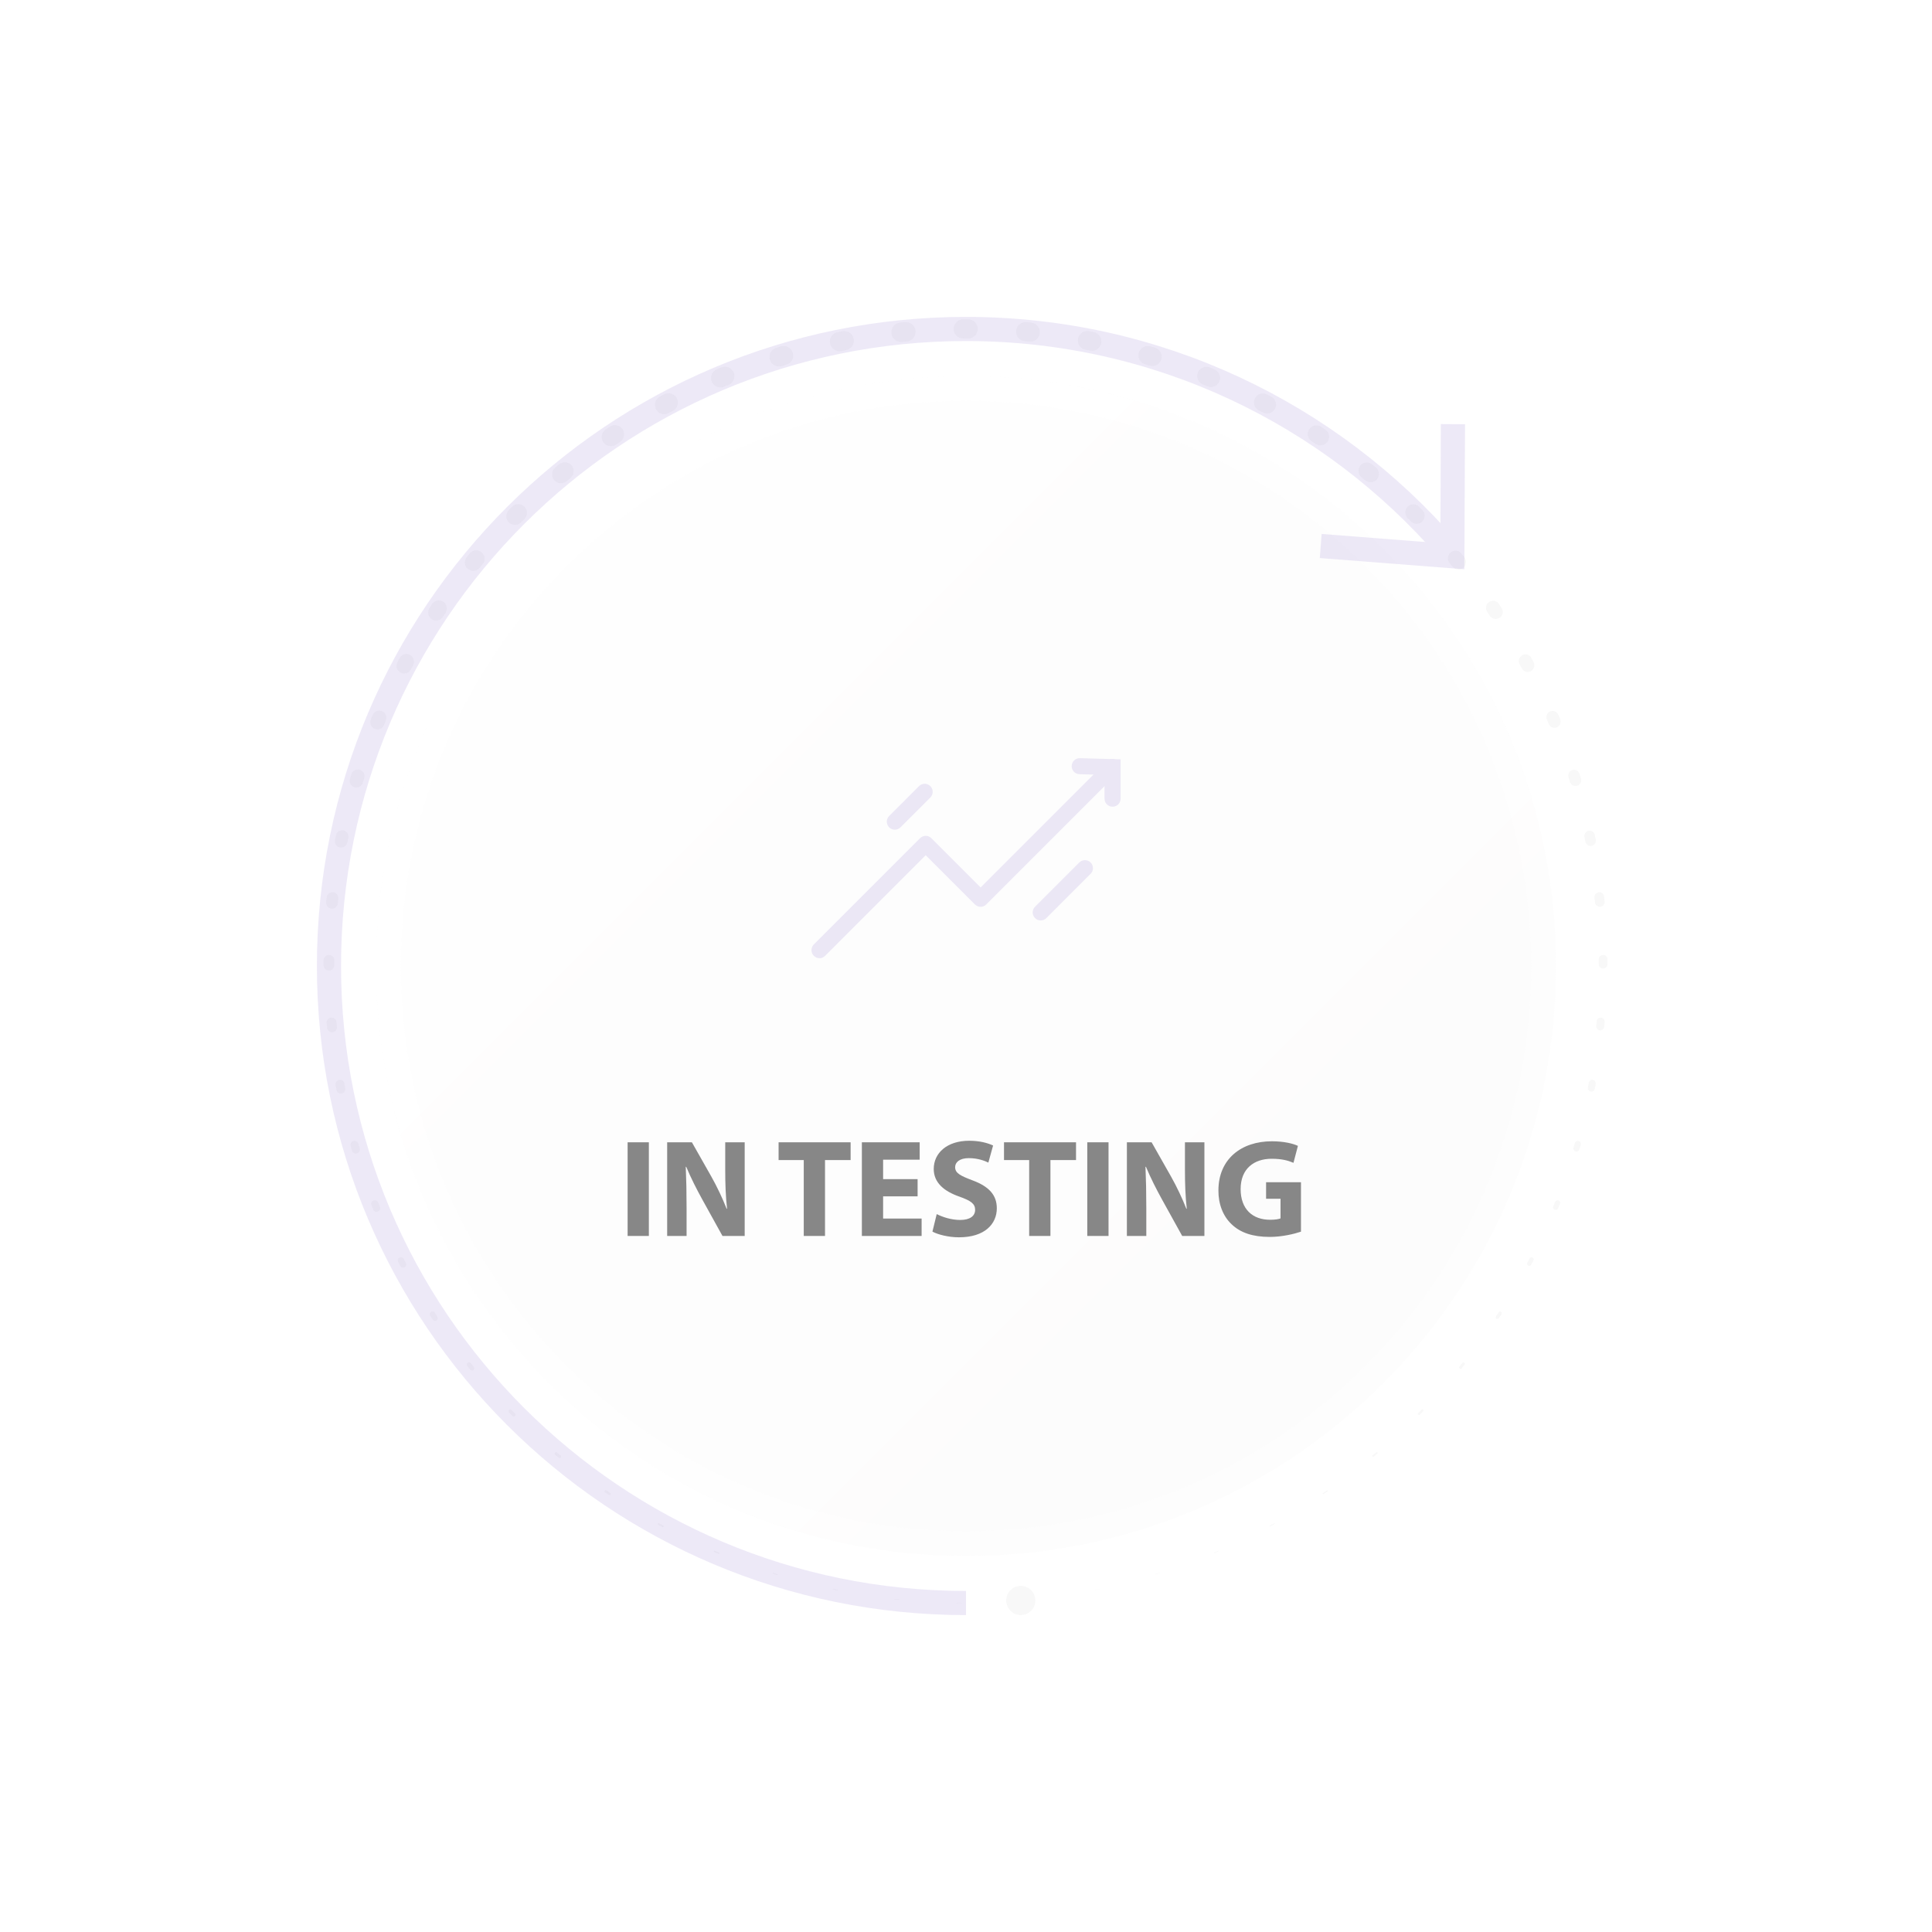
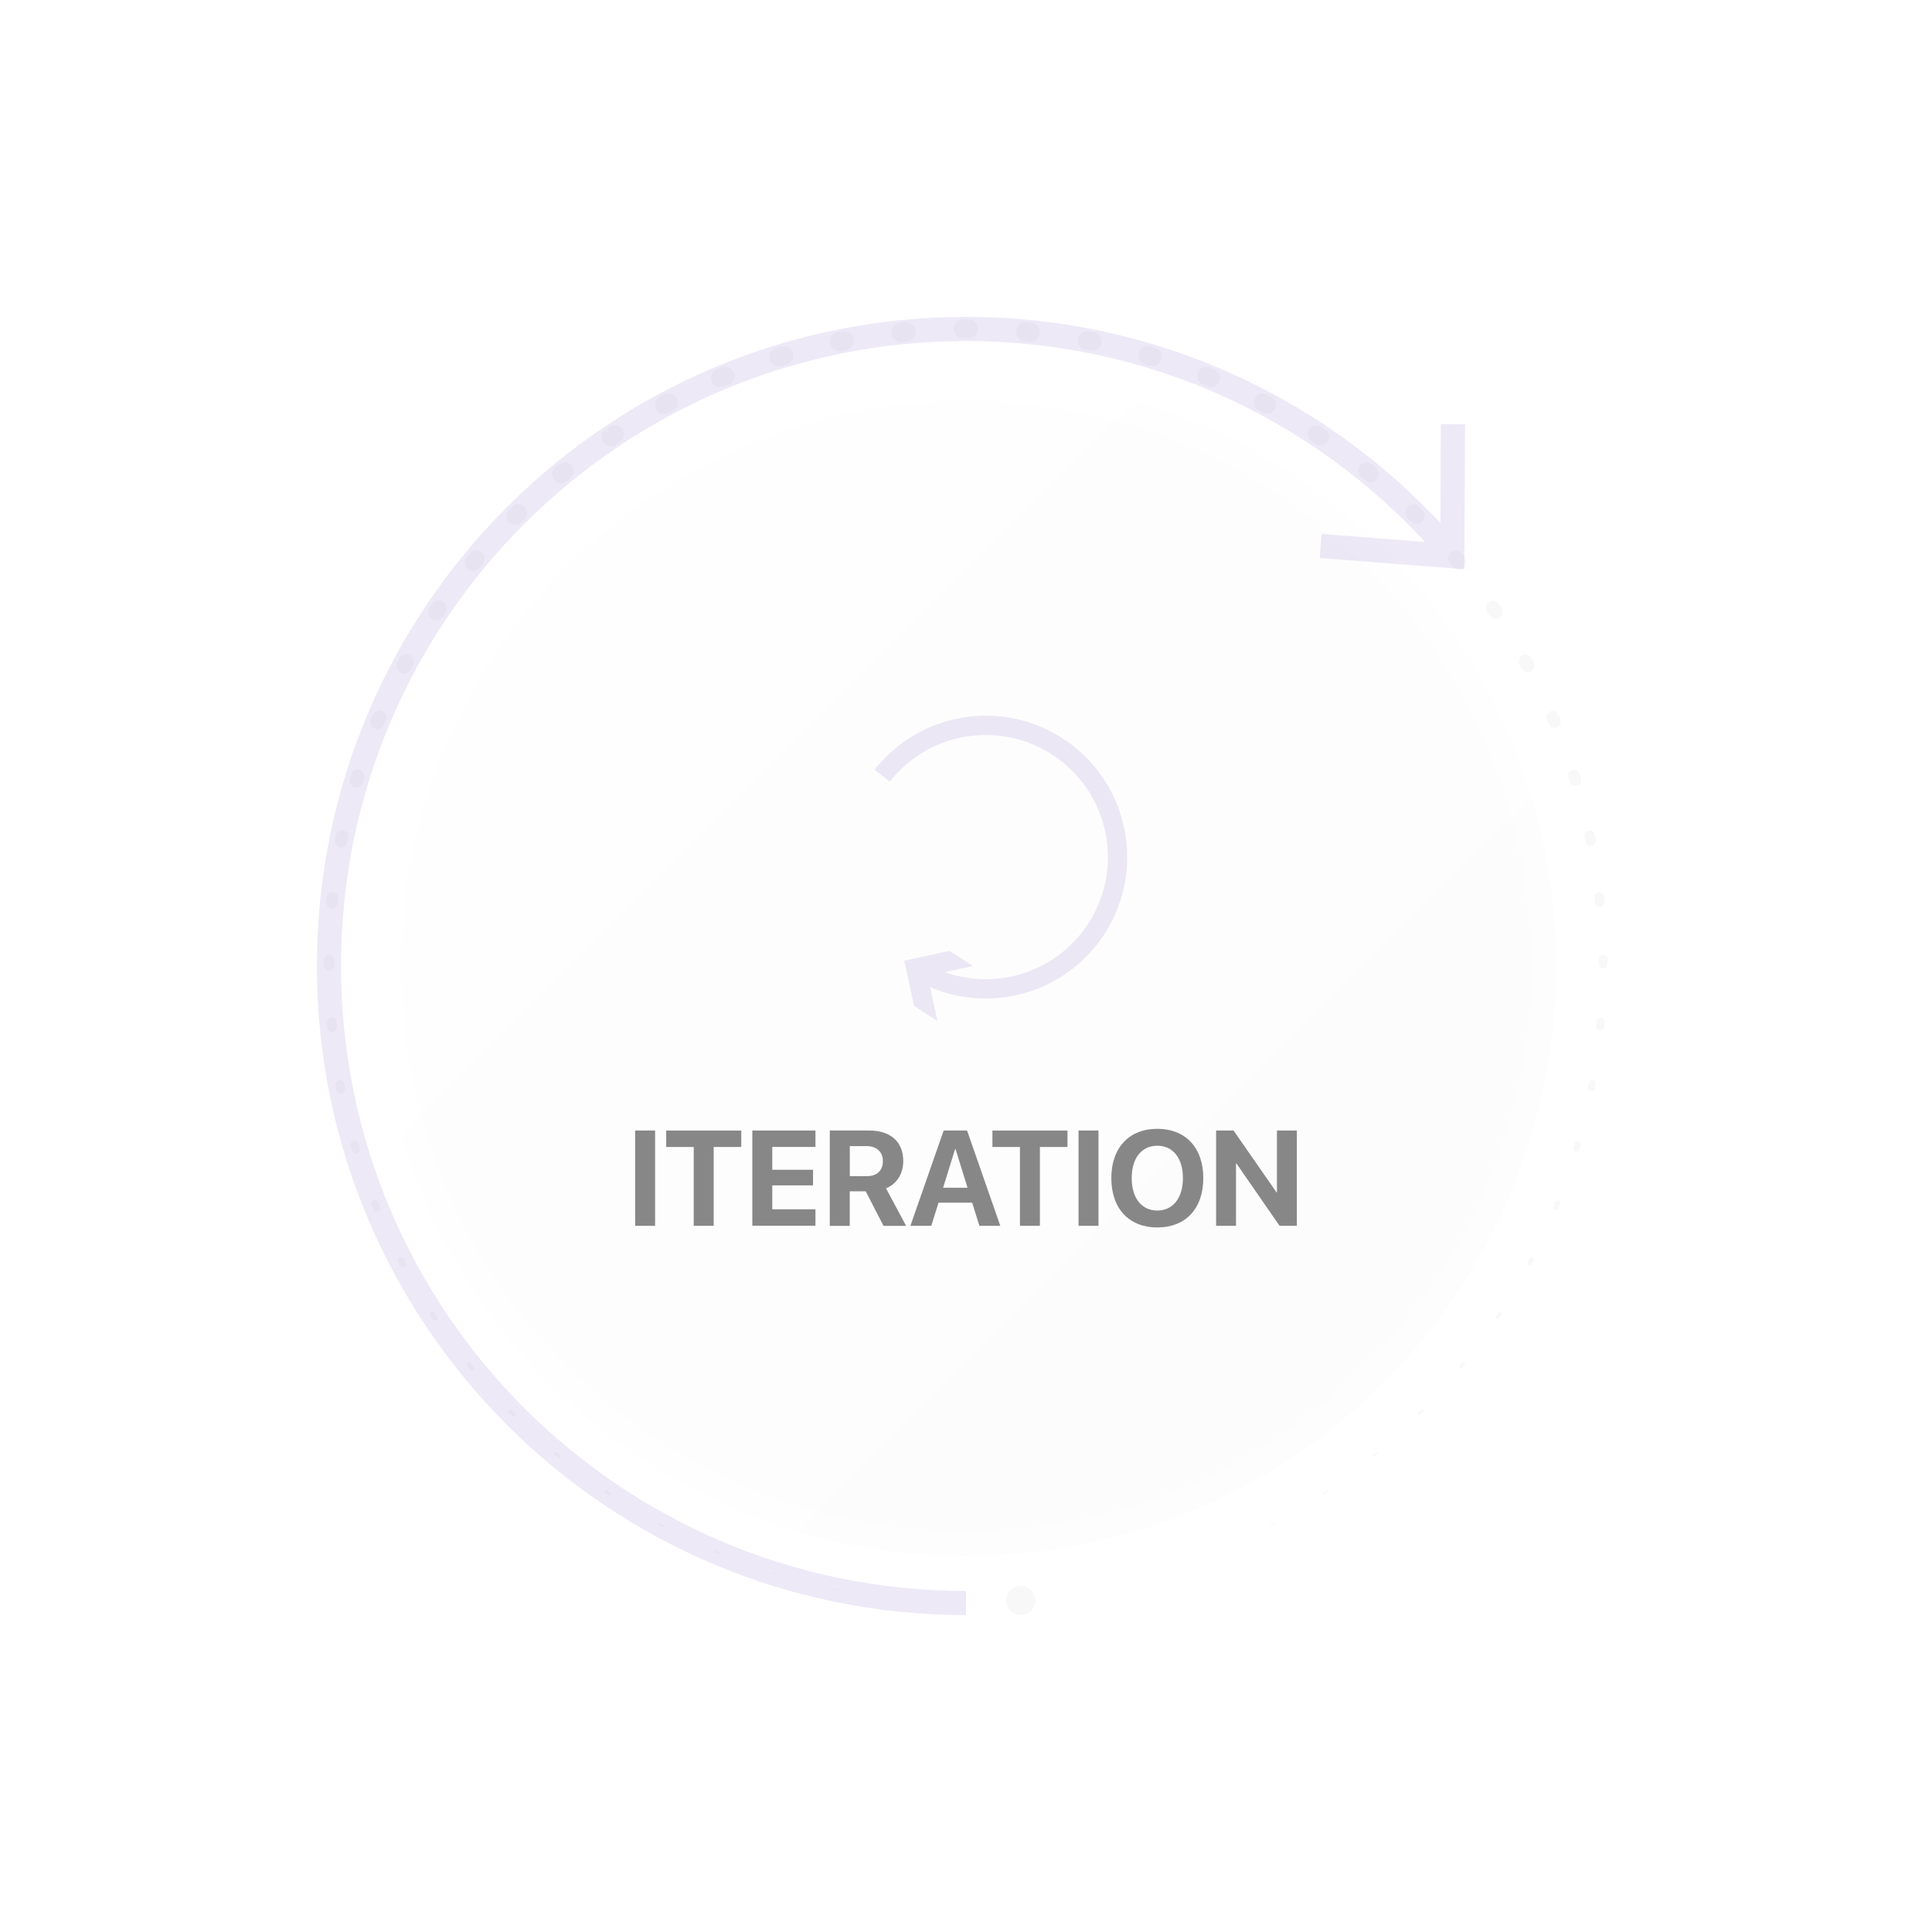
<svg xmlns="http://www.w3.org/2000/svg" id="Layer_1" viewBox="0 0 400 400">
  <defs>
-     <style>.cls-1{fill:#f9f9f9;}.cls-1,.cls-2,.cls-3{opacity:.1;}.cls-4{fill:#b3b3b3;}.cls-5{fill:#878787;}.cls-6{fill:#4c22b2;}.cls-7{fill:none;stroke:#4c22b2;stroke-miterlimit:10;stroke-width:5px;}.cls-3{fill:url(#linear-gradient);}</style>
-     <linearGradient id="linear-gradient" x1="453.04" y1="113.62" x2="280.28" y2="286.38" gradientTransform="translate(566.66) rotate(-180) scale(1 -1)" gradientUnits="userSpaceOnUse">
+     <style>.cls-1{fill:#f9f9f9;}.cls-1,.cls-2,.cls-3{opacity:.1;}.cls-4{fill:#b3b3b3;}.cls-5{fill:#878787;}.cls-6{fill:#4c22b2;}.cls-7{stroke-width:5px;}.cls-7,.cls-8{fill:none;stroke:#4c22b2;stroke-miterlimit:10;}.cls-3{fill:url(#linear-gradient);}.cls-8{stroke-width:4px;}</style>
+     <linearGradient id="linear-gradient" x1="-1360.96" y1="113.62" x2="-1533.72" y2="286.38" gradientTransform="translate(-1247.34) rotate(-180) scale(1 -1)" gradientUnits="userSpaceOnUse">
      <stop offset="0" stop-color="#fff" />
      <stop offset="1" stop-color="#ebeaea" />
    </linearGradient>
  </defs>
  <path class="cls-3" d="M77.84,200c0,67.47,54.69,122.16,122.16,122.16s122.16-54.69,122.16-122.16c0-47.78-27.43-89.15-67.41-109.23-8.38-4.21-17.31-7.48-26.65-9.68-9.02-2.13-18.43-3.25-28.1-3.25-67.47,0-122.16,54.69-122.16,122.16Z" />
  <circle class="cls-1" cx="200" cy="200" r="117.04" transform="translate(-82.84 200) rotate(-45)" />
-   <g class="cls-2">
-     <path class="cls-6" d="M230.34,167.02c-.92,0-1.66-.74-1.66-1.66v-4.92l-5.19-.15c-.92-.03-1.64-.79-1.61-1.71,.03-.92,.78-1.64,1.71-1.61l8.42,.24v8.15c0,.92-.74,1.66-1.66,1.66Z" />
-     <path class="cls-6" d="M185.26,171.78c-.43,0-.85-.16-1.17-.49-.65-.65-.65-1.7,0-2.35l6.18-6.18c.65-.65,1.7-.65,2.35,0,.65,.65,.65,1.7,0,2.35l-6.18,6.18c-.32,.32-.75,.49-1.17,.49Z" />
-     <path class="cls-6" d="M215.46,190.57c-.43,0-.85-.16-1.17-.49-.65-.65-.65-1.7,0-2.35l9.16-9.16c.65-.65,1.7-.65,2.35,0,.65,.65,.65,1.7,0,2.35l-9.16,9.16c-.32,.32-.75,.49-1.17,.49Z" />
-     <path class="cls-6" d="M169.66,198.38c-.43,0-.85-.16-1.17-.49-.65-.65-.65-1.7,0-2.35l22-22c.65-.65,1.7-.65,2.35,0l10.19,10.19,26.12-26.12c.65-.65,1.7-.65,2.35,0,.65,.65,.65,1.7,0,2.35l-27.3,27.3c-.65,.65-1.7,.65-2.35,0l-10.19-10.19-20.83,20.83c-.32,.32-.75,.49-1.17,.49Z" />
-   </g>
-   <g>
-     <path class="cls-5" d="M134.34,236.5v19.39h-4.4v-19.39h4.4Z" />
-     <path class="cls-5" d="M138.13,255.89v-19.39h5.12l4.03,7.11c1.15,2.04,2.3,4.46,3.16,6.65h.09c-.29-2.56-.38-5.18-.38-8.09v-5.67h4.03v19.39h-4.6l-4.14-7.48c-1.15-2.07-2.42-4.57-3.37-6.85l-.09,.03c.11,2.56,.17,5.3,.17,8.46v5.84h-4.03Z" />
-     <path class="cls-5" d="M166.41,240.18h-5.21v-3.68h14.91v3.68h-5.3v15.71h-4.4v-15.71Z" />
-     <path class="cls-5" d="M189.98,247.69h-7.14v4.6h7.97v3.6h-12.37v-19.39h11.97v3.6h-7.57v4.03h7.14v3.57Z" />
-     <path class="cls-5" d="M193.95,251.37c1.18,.6,2.99,1.21,4.86,1.21,2.02,0,3.08-.83,3.08-2.1s-.92-1.9-3.25-2.73c-3.22-1.12-5.32-2.91-5.32-5.73,0-3.31,2.76-5.84,7.34-5.84,2.19,0,3.8,.46,4.95,.98l-.98,3.54c-.78-.37-2.16-.92-4.06-.92s-2.82,.86-2.82,1.87c0,1.24,1.09,1.78,3.6,2.73,3.42,1.27,5.03,3.05,5.03,5.78,0,3.25-2.5,6.01-7.83,6.01-2.21,0-4.4-.58-5.5-1.18l.89-3.63Z" />
-     <path class="cls-5" d="M213.08,240.18h-5.21v-3.68h14.91v3.68h-5.3v15.71h-4.4v-15.71Z" />
-     <path class="cls-5" d="M229.51,236.5v19.39h-4.4v-19.39h4.4Z" />
-     <path class="cls-5" d="M233.31,255.89v-19.39h5.12l4.03,7.11c1.15,2.04,2.3,4.46,3.16,6.65h.09c-.29-2.56-.38-5.18-.38-8.09v-5.67h4.03v19.39h-4.6l-4.14-7.48c-1.15-2.07-2.42-4.57-3.37-6.85l-.09,.03c.11,2.56,.17,5.3,.17,8.46v5.84h-4.03Z" />
-     <path class="cls-5" d="M269.36,255c-1.35,.46-3.91,1.09-6.48,1.09-3.54,0-6.1-.89-7.89-2.62-1.78-1.67-2.76-4.2-2.73-7.05,.03-6.45,4.72-10.13,11.08-10.13,2.5,0,4.43,.49,5.38,.95l-.92,3.51c-1.06-.46-2.39-.84-4.52-.84-3.66,0-6.42,2.07-6.42,6.27s2.5,6.36,6.1,6.36c1.01,0,1.81-.12,2.16-.29v-4.06h-2.99v-3.42h7.22v10.22Z" />
-   </g>
  <g class="cls-2">
    <g>
      <polygon class="cls-4" points="211.5 331.39 211 331.43 210.99 331.43 211 331.42 211 331.42 211.5 331.38 211.5 331.38 211.5 331.39" />
      <path class="cls-4" d="M199.09,331.92h-.99s-.02-.02-.02-.03c0-.01,.01-.02,.02-.02h.99s.02,.02,.02,.03c0,.01-.01,.02-.02,.02Z" />
      <path class="cls-4" d="M186.21,331.23l-.99-.1s-.04-.02-.04-.05c0-.02,.02-.04,.05-.04h0l.99,.11s.04,.02,.04,.05c0,.02-.02,.04-.05,.04Z" />
      <path class="cls-4" d="M173.45,329.28l-.97-.2s-.05-.04-.05-.07c0-.03,.04-.05,.07-.05h0l.97,.2s.05,.04,.05,.07c0,.03-.04,.05-.07,.05Z" />
      <path class="cls-4" d="M160.95,326.09l-.95-.3s-.07-.06-.05-.1c.01-.04,.06-.07,.1-.05h0l.94,.3s.07,.06,.05,.1c-.01,.04-.06,.06-.1,.05Z" />
      <path class="cls-4" d="M148.81,321.7l-.92-.39c-.06-.03-.09-.1-.07-.16,.03-.06,.1-.09,.16-.07h0l.91,.39c.06,.03,.09,.1,.06,.16-.03,.06-.1,.09-.16,.06Z" />
      <path class="cls-4" d="M137.15,316.16l-.87-.47c-.09-.05-.12-.16-.07-.24,.05-.09,.16-.12,.24-.07h0l.87,.48c.09,.05,.12,.15,.07,.24-.05,.08-.15,.12-.24,.07Z" />
      <path class="cls-4" d="M126.08,309.5l-.82-.56c-.11-.07-.14-.22-.06-.33s.22-.14,.33-.06h0l.82,.56c.11,.07,.13,.22,.06,.32-.07,.11-.22,.13-.32,.06Z" />
      <path class="cls-4" d="M115.7,301.8l-.77-.63c-.12-.1-.14-.29-.04-.41,.1-.12,.29-.14,.41-.04h0l.76,.64c.12,.1,.14,.28,.04,.4-.1,.12-.28,.14-.4,.04Z" />
      <path class="cls-4" d="M106.1,293.14l-.7-.7c-.14-.14-.14-.38,0-.52,.14-.14,.38-.14,.52,0h0l.69,.72c.14,.14,.14,.37,0,.51-.14,.14-.37,.14-.51,0Z" />
      <path class="cls-4" d="M97.38,283.58l-.63-.77c-.16-.2-.13-.49,.06-.65,.2-.16,.49-.13,.65,.06h0l.62,.78c.16,.19,.13,.48-.07,.64-.19,.16-.48,.13-.64-.06Z" />
      <path class="cls-4" d="M89.62,273.22l-.55-.83c-.17-.25-.1-.6,.15-.77,.25-.17,.6-.1,.77,.15h0l.54,.84c.17,.25,.1,.59-.15,.76-.25,.16-.59,.09-.75-.15Z" />
      <path class="cls-4" d="M82.91,262.13l-.47-.88c-.17-.31-.05-.71,.26-.87,.31-.17,.7-.05,.87,.26h0l.45,.89c.16,.31,.04,.7-.27,.86-.31,.16-.69,.04-.86-.26Z" />
      <path class="cls-4" d="M77.31,250.44l-.38-.92c-.16-.38,.02-.81,.4-.96,.38-.16,.81,.02,.96,.4h0l.36,.93h0c.15,.38-.03,.8-.41,.95-.37,.15-.79-.03-.94-.4Z" />
      <path class="cls-4" d="M72.9,238.24l-.29-.96c-.13-.44,.11-.9,.55-1.03,.44-.13,.9,.11,1.03,.55h0v.02l.28,.95h0c.13,.44-.13,.9-.56,1.02-.43,.12-.88-.12-1.01-.55Z" />
      <path class="cls-4" d="M69.69,225.66l-.2-.98c-.1-.5,.22-.98,.72-1.08,.5-.1,.98,.22,1.08,.72h0v.02l.18,.97h0c.09,.5-.24,.98-.73,1.07-.49,.09-.97-.23-1.06-.72Z" />
      <path class="cls-4" d="M67.73,212.81l-.1-1c-.06-.56,.35-1.05,.91-1.11,.56-.06,1.05,.35,1.11,.91h0v.02l.09,.98h0c.05,.56-.36,1.05-.92,1.1-.55,.05-1.03-.36-1.09-.9Z" />
      <path class="cls-4" d="M67,199.83v-1c0-.61,.49-1.11,1.1-1.11,.61,0,1.11,.49,1.11,1.1h0v1.01h-.01c0,.62-.5,1.1-1.11,1.1-.6,0-1.08-.5-1.09-1.1Z" />
      <path class="cls-4" d="M67.55,186.82l.09-1c.06-.66,.65-1.14,1.31-1.08s1.14,.65,1.08,1.31h0v.03l-.11,.98h0c-.07,.66-.66,1.14-1.31,1.06-.65-.07-1.12-.65-1.06-1.3Z" />
      <path class="cls-4" d="M69.37,173.93l.19-.98c.14-.7,.82-1.16,1.52-1.02,.7,.14,1.16,.82,1.02,1.52h0v.03l-.21,.96h0c-.15,.7-.83,1.15-1.52,1-.69-.14-1.13-.82-1-1.5Z" />
      <path class="cls-4" d="M72.46,161.27l.29-.96c.22-.73,.99-1.15,1.72-.93,.73,.22,1.15,.99,.93,1.72h0v.03l-.3,.93h0c-.23,.73-1,1.14-1.73,.91-.72-.23-1.12-.99-.9-1.71Z" />
      <path class="cls-4" d="M76.77,148.97l.38-.93c.31-.75,1.17-1.11,1.93-.8s1.11,1.17,.8,1.93h0v.03l-.39,.9h0c-.32,.76-1.18,1.1-1.93,.78-.74-.32-1.08-1.17-.78-1.91Z" />
      <path class="cls-4" d="M82.27,137.14l.47-.89c.41-.76,1.36-1.06,2.12-.65,.76,.41,1.06,1.36,.65,2.12h0v.03l-.48,.86h0c-.42,.77-1.36,1.04-2.12,.63-.75-.41-1.03-1.35-.63-2.1Z" />
      <path class="cls-4" d="M88.9,125.9l.56-.84c.51-.76,1.54-.97,2.3-.47,.76,.51,.97,1.54,.47,2.3h0v.03l-.56,.81h0c-.52,.76-1.54,.96-2.3,.44-.75-.51-.94-1.53-.44-2.28Z" />
      <path class="cls-4" d="M96.62,115.36l.64-.78c.6-.74,1.69-.85,2.43-.24,.74,.6,.85,1.69,.24,2.43h0v.02l-.63,.75h0c-.61,.74-1.69,.84-2.43,.23-.73-.6-.83-1.68-.23-2.41Z" />
      <path class="cls-4" d="M105.34,105.62l.71-.71c.69-.7,1.82-.7,2.52,0,.7,.69,.7,1.82,0,2.52h-.01v.02l-.71,.69h0c-.7,.7-1.82,.69-2.51,0-.69-.69-.68-1.81,0-2.5Z" />
      <path class="cls-4" d="M114.97,96.78l.78-.64c.78-.65,1.94-.54,2.59,.25,.65,.78,.54,1.94-.25,2.59h-.01v.02l-.77,.62h-.01c-.79,.65-1.94,.53-2.58-.26-.63-.78-.52-1.93,.26-2.57Z" />
      <path class="cls-4" d="M125.42,88.91l.83-.56c.87-.58,2.04-.35,2.63,.51,.58,.87,.35,2.04-.51,2.63h-.01v.02l-.83,.54h-.01c-.87,.58-2.04,.34-2.62-.53-.57-.86-.34-2.03,.52-2.61Z" />
      <path class="cls-4" d="M136.61,82.12l.89-.47c.94-.5,2.1-.15,2.61,.79,.5,.94,.15,2.1-.79,2.61h-.02l-.86,.47h-.01c-.94,.51-2.1,.15-2.6-.79-.5-.94-.15-2.1,.79-2.6Z" />
      <path class="cls-4" d="M148.42,76.47l.93-.39c.99-.41,2.13,.06,2.54,1.05,.41,.99-.06,2.13-1.05,2.54h-.02l-.9,.38h-.01c-.99,.41-2.13-.06-2.54-1.05-.41-.99,.06-2.13,1.05-2.53Z" />
      <path class="cls-4" d="M160.72,72.02l.96-.29c1.04-.31,2.13,.27,2.45,1.31s-.27,2.13-1.31,2.45h-.02l-.94,.29h-.01c-1.04,.32-2.13-.27-2.44-1.31-.31-1.04,.27-2.13,1.31-2.44Z" />
      <path class="cls-4" d="M173.41,68.79l.99-.2c1.07-.21,2.12,.48,2.33,1.56,.21,1.07-.48,2.12-1.56,2.33h-.02l-.96,.19h-.01c-1.07,.21-2.11-.49-2.32-1.56-.21-1.07,.48-2.11,1.56-2.32Z" />
      <path class="cls-4" d="M186.35,66.81l1-.1c1.1-.11,2.08,.69,2.19,1.79,.11,1.1-.69,2.08-1.79,2.19h-.01l-.97,.1h-.01c-1.1,.11-2.08-.69-2.19-1.79-.11-1.1,.69-2.08,1.79-2.19h0Z" />
      <path class="cls-4" d="M199.43,66.12h1.01c1.09,0,1.98,.89,1.98,1.98,0,1.09-.89,1.98-1.98,1.98h-1c-1.09,0-1.98-.88-1.99-1.97,0-1.09,.88-1.98,1.98-1.99h0Z" />
      <path class="cls-4" d="M212.51,66.71l1,.1c1.08,.11,1.87,1.07,1.76,2.14s-1.07,1.87-2.14,1.76h0l-.97-.09h-.01c-1.08-.1-1.87-1.06-1.77-2.14,.1-1.08,1.06-1.87,2.14-1.77h0Z" />
      <path class="cls-4" d="M225.47,68.58l.99,.2c1.05,.21,1.74,1.23,1.53,2.28s-1.23,1.74-2.28,1.53h0l-.96-.19h-.01c-1.05-.21-1.74-1.23-1.53-2.28,.21-1.05,1.23-1.74,2.28-1.53h0Z" />
      <path class="cls-4" d="M238.18,71.72l.96,.29c1.02,.31,1.59,1.38,1.28,2.4-.31,1.02-1.38,1.59-2.4,1.28h0l-.93-.28h-.01c-1.02-.31-1.6-1.38-1.29-2.4,.31-1.02,1.38-1.6,2.4-1.29h0Z" />
      <path class="cls-4" d="M250.51,76.1l.93,.39c.96,.4,1.41,1.51,1.01,2.47-.4,.96-1.49,1.41-2.45,1.02h-.01l-.91-.38h-.01c-.97-.4-1.43-1.5-1.04-2.47,.39-.97,1.5-1.43,2.46-1.04h.02Z" />
      <path class="cls-4" d="M262.33,81.68l.89,.48c.89,.48,1.22,1.59,.74,2.48-.48,.88-1.58,1.22-2.46,.75h-.01l-.87-.46h-.01c-.9-.48-1.24-1.59-.77-2.48,.47-.9,1.58-1.24,2.48-.77h.01Z" />
      <path class="cls-4" d="M273.55,88.39l.83,.56c.81,.55,1.03,1.65,.48,2.46-.54,.81-1.64,1.03-2.45,.49h-.01l-.82-.55h-.01c-.82-.55-1.05-1.65-.51-2.47,.54-.82,1.64-1.05,2.46-.51h.01Z" />
      <path class="cls-4" d="M284.07,96.15l.78,.64c.73,.6,.84,1.69,.24,2.42-.6,.73-1.67,.84-2.41,.25h-.01l-.76-.62h0c-.74-.61-.85-1.69-.26-2.43,.6-.74,1.68-.85,2.42-.26h.01Z" />
      <path class="cls-4" d="M293.76,104.91l.71,.71c.64,.65,.64,1.69,0,2.33-.64,.64-1.67,.64-2.31,.01h0l-.7-.69h0c-.65-.65-.66-1.69-.03-2.35,.64-.65,1.69-.66,2.34-.03l.02,.02Z" />
      <path class="cls-4" d="M302.54,114.58l.63,.78c.54,.66,.44,1.64-.22,2.19-.66,.54-1.63,.45-2.17-.2h0l-.63-.76h0c-.55-.67-.47-1.65,.19-2.21,.66-.55,1.64-.47,2.2,.19v.02Z" />
      <path class="cls-4" d="M310.33,125.04l.56,.84c.45,.67,.26,1.58-.41,2.02-.67,.44-1.56,.27-2.01-.39h0l-.55-.82h0c-.46-.68-.29-1.59,.38-2.05,.67-.46,1.58-.29,2.04,.38v.02Z" />
      <path class="cls-4" d="M317.04,136.22l.47,.89c.35,.67,.1,1.49-.57,1.85-.66,.35-1.48,.11-1.84-.55h0l-.47-.87h0c-.37-.67-.12-1.51,.54-1.88,.67-.37,1.5-.12,1.87,.54v.02Z" />
      <path class="cls-4" d="M322.63,147.99l.38,.93c.27,.65-.04,1.4-.69,1.66-.65,.27-1.38-.04-1.66-.68h0l-.39-.91h0c-.28-.66,.02-1.41,.67-1.69,.65-.28,1.4,.02,1.68,.67v.02Z" />
      <path class="cls-4" d="M327.02,160.24l.29,.96c.19,.62-.17,1.28-.79,1.47-.62,.19-1.27-.16-1.47-.78h0l-.3-.95h0c-.2-.63,.15-1.3,.78-1.5,.63-.2,1.29,.15,1.49,.78v.02Z" />
      <path class="cls-4" d="M330.19,172.86l.19,.98c.12,.59-.27,1.16-.86,1.28-.58,.11-1.15-.26-1.27-.84h0l-.2-.97h0c-.12-.6,.25-1.18,.85-1.31,.59-.12,1.17,.25,1.3,.85v.02Z" />
      <path class="cls-4" d="M332.11,185.64l.1,1c.05,.55-.35,1.03-.89,1.09-.54,.05-1.03-.34-1.09-.88h0l-.11-.99h0c-.06-.56,.33-1.05,.89-1.12,.55-.06,1.05,.33,1.11,.89h0Z" />
      <path class="cls-4" d="M332.8,198.62v1c0,.5-.4,.9-.9,.9-.49,0-.9-.4-.9-.89h0v-.99h-.01c0-.51,.39-.92,.9-.93,.5,0,.92,.39,.92,.9h0Z" />
      <path class="cls-4" d="M332.22,211.59l-.1,.99c-.04,.45-.44,.77-.89,.73-.44-.04-.77-.43-.73-.87h0l.08-.99h0c.04-.46,.43-.79,.88-.75,.45,.04,.78,.43,.75,.88h0Z" />
      <path class="cls-4" d="M330.37,224.44l-.19,.98c-.08,.39-.45,.64-.84,.56-.39-.08-.64-.45-.57-.83h0l.18-.98h0c.07-.4,.45-.66,.84-.59,.39,.07,.65,.45,.58,.84h0Z" />
      <path class="cls-4" d="M327.27,237.03l-.29,.95c-.1,.33-.45,.52-.78,.42-.33-.1-.51-.45-.42-.77l.27-.95c.09-.34,.44-.53,.78-.44,.34,.09,.53,.44,.44,.78h0Z" />
      <path class="cls-4" d="M322.96,249.24l-.38,.92c-.11,.27-.42,.4-.69,.29-.27-.11-.4-.42-.29-.69l.37-.92c.11-.28,.42-.41,.7-.31s.41,.42,.31,.7h0Z" />
      <path class="cls-4" d="M317.47,260.97l-.47,.88c-.11,.21-.38,.29-.59,.18-.21-.11-.29-.38-.18-.59l.45-.88c.11-.22,.38-.31,.6-.2s.31,.38,.2,.6h0Z" />
      <path class="cls-4" d="M310.86,272.09l-.55,.83c-.11,.16-.32,.2-.48,.1-.16-.1-.2-.32-.1-.48l.54-.83c.1-.16,.32-.21,.49-.11,.16,.1,.21,.32,.11,.49h0Z" />
      <path class="cls-4" d="M303.23,282.53l-.63,.77c-.1,.12-.27,.14-.39,.04-.12-.1-.14-.27-.04-.39l.62-.77c.1-.12,.27-.14,.39-.05,.12,.1,.14,.27,.05,.4h0Z" />
      <path class="cls-4" d="M294.64,292.18l-.7,.71c-.09,.09-.23,.09-.31,0-.09-.09-.09-.23,0-.31l.69-.71c.09-.09,.23-.09,.32,0,.09,.09,.09,.23,0,.32h0Z" />
      <path class="cls-4" d="M285.15,300.95l-.76,.64c-.07,.06-.17,.05-.23-.02-.06-.07-.05-.17,.02-.23l.76-.64c.07-.06,.18-.05,.24,.02s.05,.18-.02,.24h0Z" />
      <path class="cls-4" d="M274.86,308.75l-.82,.56c-.05,.03-.12,.02-.15-.03-.03-.05-.02-.12,.03-.15l.82-.56c.05-.04,.12-.02,.16,.03s.02,.12-.03,.16h0Z" />
      <path class="cls-4" d="M263.87,315.52l-.87,.48s-.08,0-.1-.03c-.02-.04,0-.08,.03-.1l.87-.48s.08,0,.1,.03c.02,.04,0,.08-.03,.1h0Z" />
      <path class="cls-4" d="M252.28,321.18l-.91,.39s-.06,0-.07-.03c-.01-.03,0-.06,.03-.07l.91-.39s.06,0,.08,.03c.01,.03,0,.06-.03,.08h0Z" />
      <path class="cls-4" d="M240.19,325.68l-.95,.3s-.04,0-.05-.02c0-.02,0-.04,.02-.05l.95-.3s.04,0,.05,.02c0,.02,0,.04-.02,.05h0Z" />
      <path class="cls-4" d="M227.71,328.97l-.97,.2s-.02,0-.02-.01c0-.01,0-.02,.01-.02l.97-.21s.02,0,.02,.02c0,.01,0,.02-.02,.02h0Z" />
      <polygon class="cls-4" points="214.84 331.05 214.34 331.1 214.84 331.05 214.84 331.05" />
      <path class="cls-4" d="M211.09,328.36c1.66-.14,3.11,1.09,3.25,2.75,.14,1.66-1.09,3.11-2.75,3.25-1.66,.14-3.11-1.09-3.25-2.75-.14-1.66,1.09-3.11,2.75-3.25Z" />
    </g>
  </g>
  <g class="cls-2">
    <g>
      <path class="cls-7" d="M200,331.89c-72.84,0-131.89-59.05-131.89-131.89S127.16,68.11,200,68.11c39.83,0,75.54,17.66,99.72,45.57" />
      <polygon class="cls-6" points="273.25 115.54 273.63 110.55 298.21 112.46 298.31 87.8 303.32 87.83 303.18 117.86 273.25 115.54" />
    </g>
  </g>
+   <g>
+     <path class="cls-5" d="M131.5,234.06h4.13v19.73h-4.13v-19.73Z" />
+     <path class="cls-5" d="M143.63,237.47h-5.7v-3.4h15.54v3.4h-5.71v16.32h-4.13v-16.32Z" />
+     <path class="cls-5" d="M155.76,234.06h13.07v3.4h-8.94v4.73h8.44v3.23h-8.44v4.96h8.94v3.4h-13.07v-19.73Z" />
+     <path class="cls-5" d="M171.81,234.06h8.15c4.43,0,7.05,2.35,7.05,6.32v.03c0,2.6-1.38,4.76-3.57,5.62l4.16,7.77h-4.68l-3.68-7.15h-3.31v7.15h-4.13v-19.73Zm7.7,9.45c2.05,0,3.28-1.16,3.28-3.1v-.03c0-1.89-1.3-3.09-3.34-3.09h-3.51v6.22h3.57Z" />
+     <path class="cls-5" d="M195.37,234.06h4.85l6.88,19.73h-4.33l-1.49-4.79h-6.97l-1.49,4.79h-4.33l6.89-19.73Zm-.11,11.85h5.06l-2.49-8.03h-.08l-2.49,8.03Z" />
+     <path class="cls-5" d="M211.17,237.47h-5.7v-3.4h15.54v3.4h-5.71v16.32h-4.13v-16.32Z" />
+     <path class="cls-5" d="M223.3,234.06h4.13v19.73h-4.13v-19.73Z" />
+     <path class="cls-5" d="M230.09,243.93v-.03c0-6.28,3.68-10.19,9.52-10.19s9.52,3.92,9.52,10.19v.03c0,6.28-3.65,10.2-9.52,10.2s-9.52-3.92-9.52-10.2Zm14.82,0v-.03c0-4.12-2.06-6.69-5.3-6.69s-5.3,2.56-5.3,6.69v.03c0,4.13,2.06,6.7,5.3,6.7s5.3-2.61,5.3-6.7Z" />
+     <path class="cls-5" d="M251.78,234.06h3.61l8.91,12.82h.08v-12.82h4.12v19.73h-3.58l-8.94-12.92h-.08v12.92h-4.12v-19.73Z" />
+   </g>
+   <g class="cls-2">
+     <g>
+       <path class="cls-8" d="M182.65,160.59c9.31-11.84,26.47-13.89,38.31-4.58s13.89,26.47,4.58,38.31c-8.35,10.62-23.01,13.36-34.49,7.1" />
+       <polygon class="cls-6" points="201.44 200 192.06 202.02 194.08 211.39 189.24 208.27 187.22 198.89 196.6 196.88 201.44 200" />
+     </g>
+   </g>
</svg>
